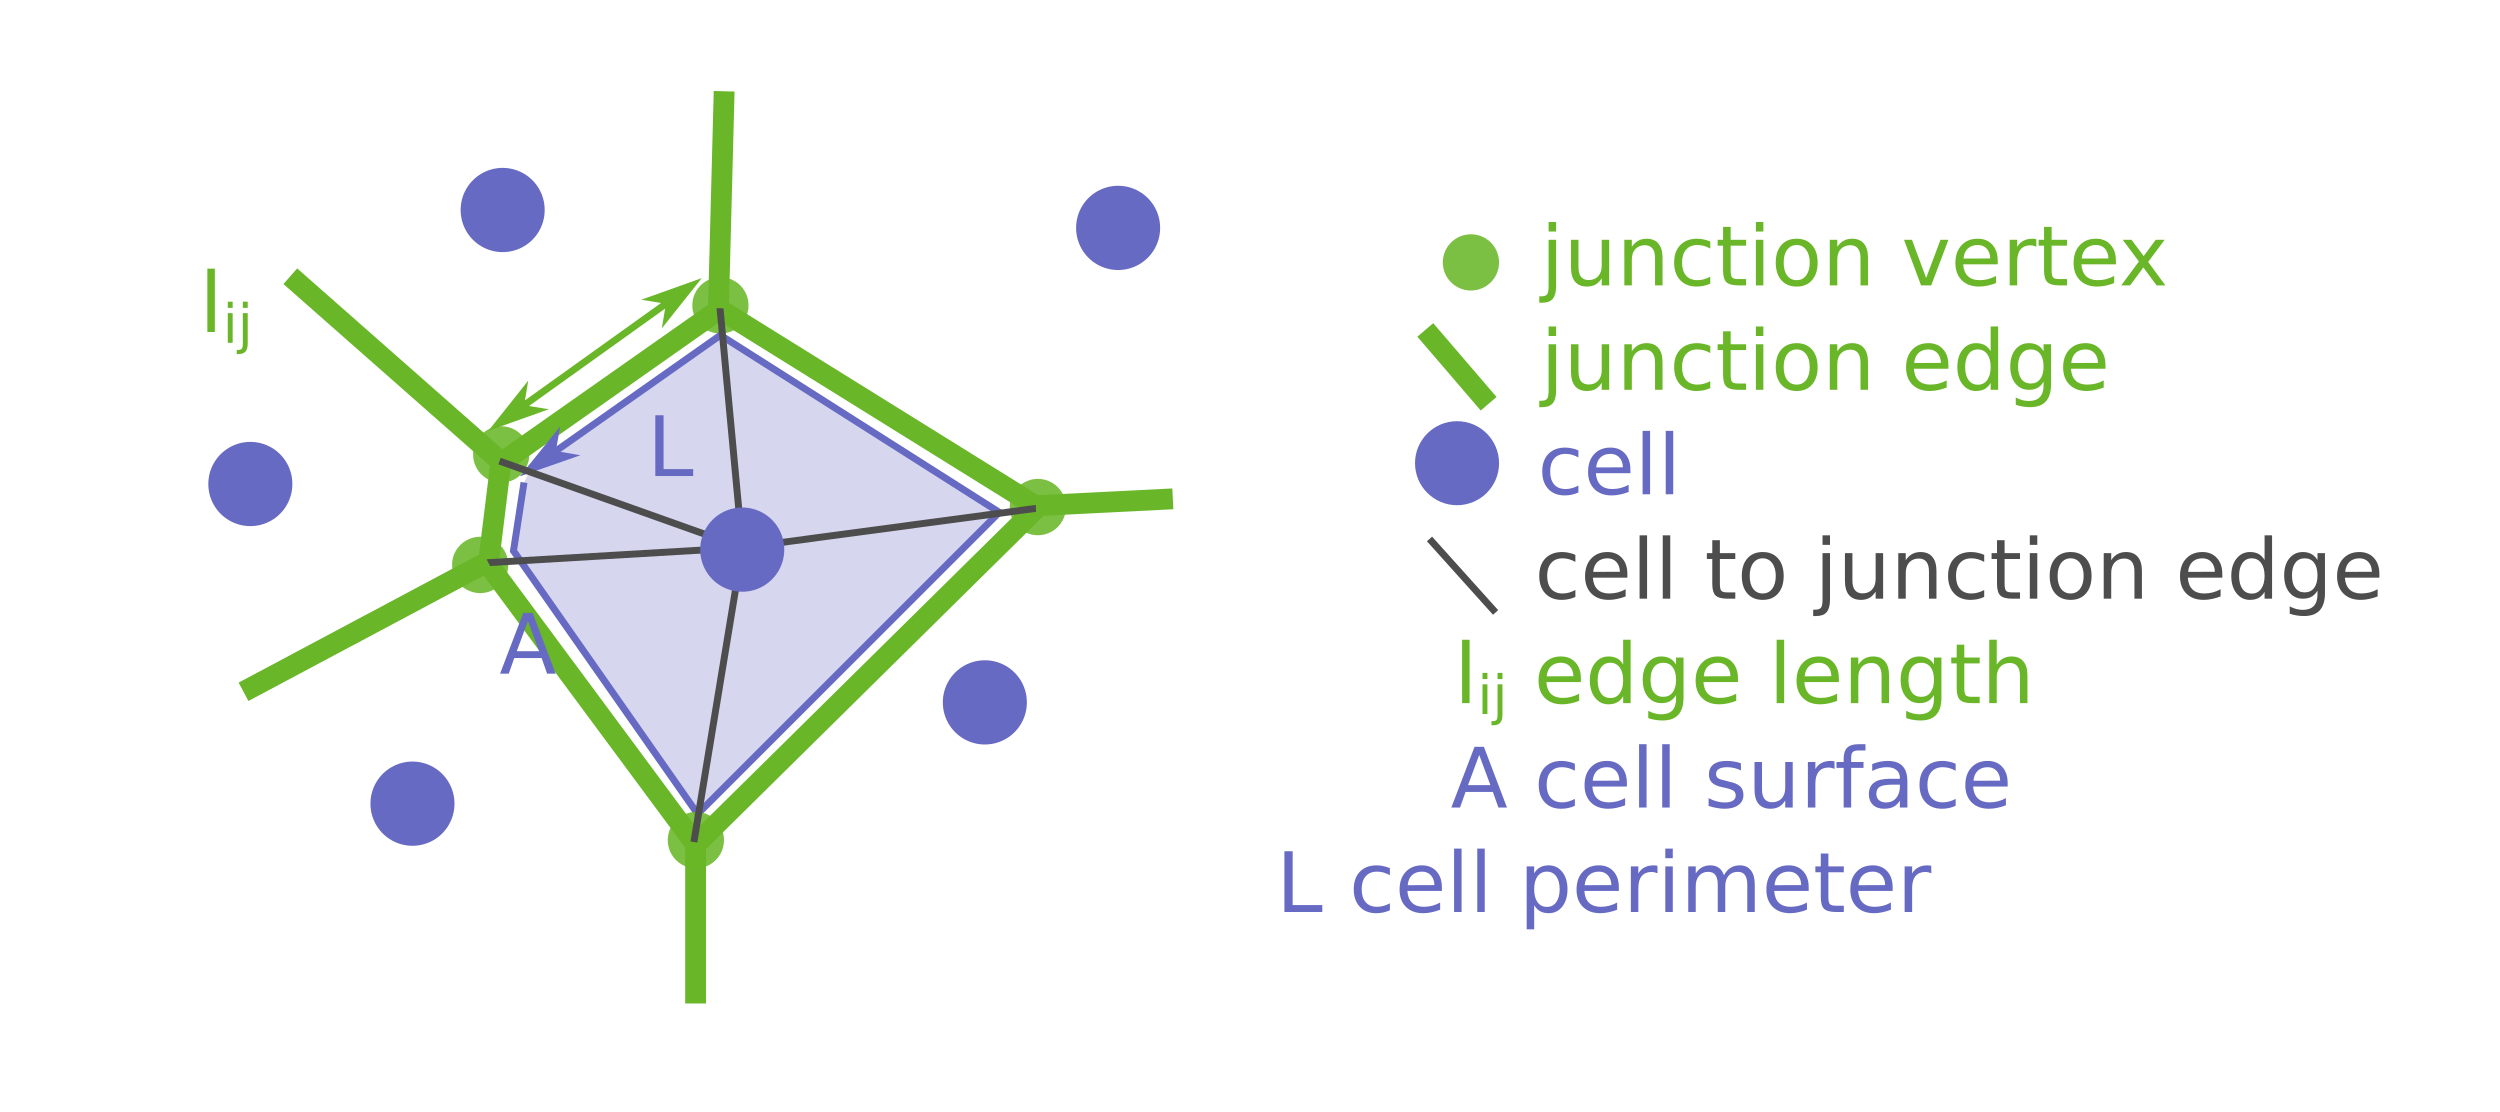
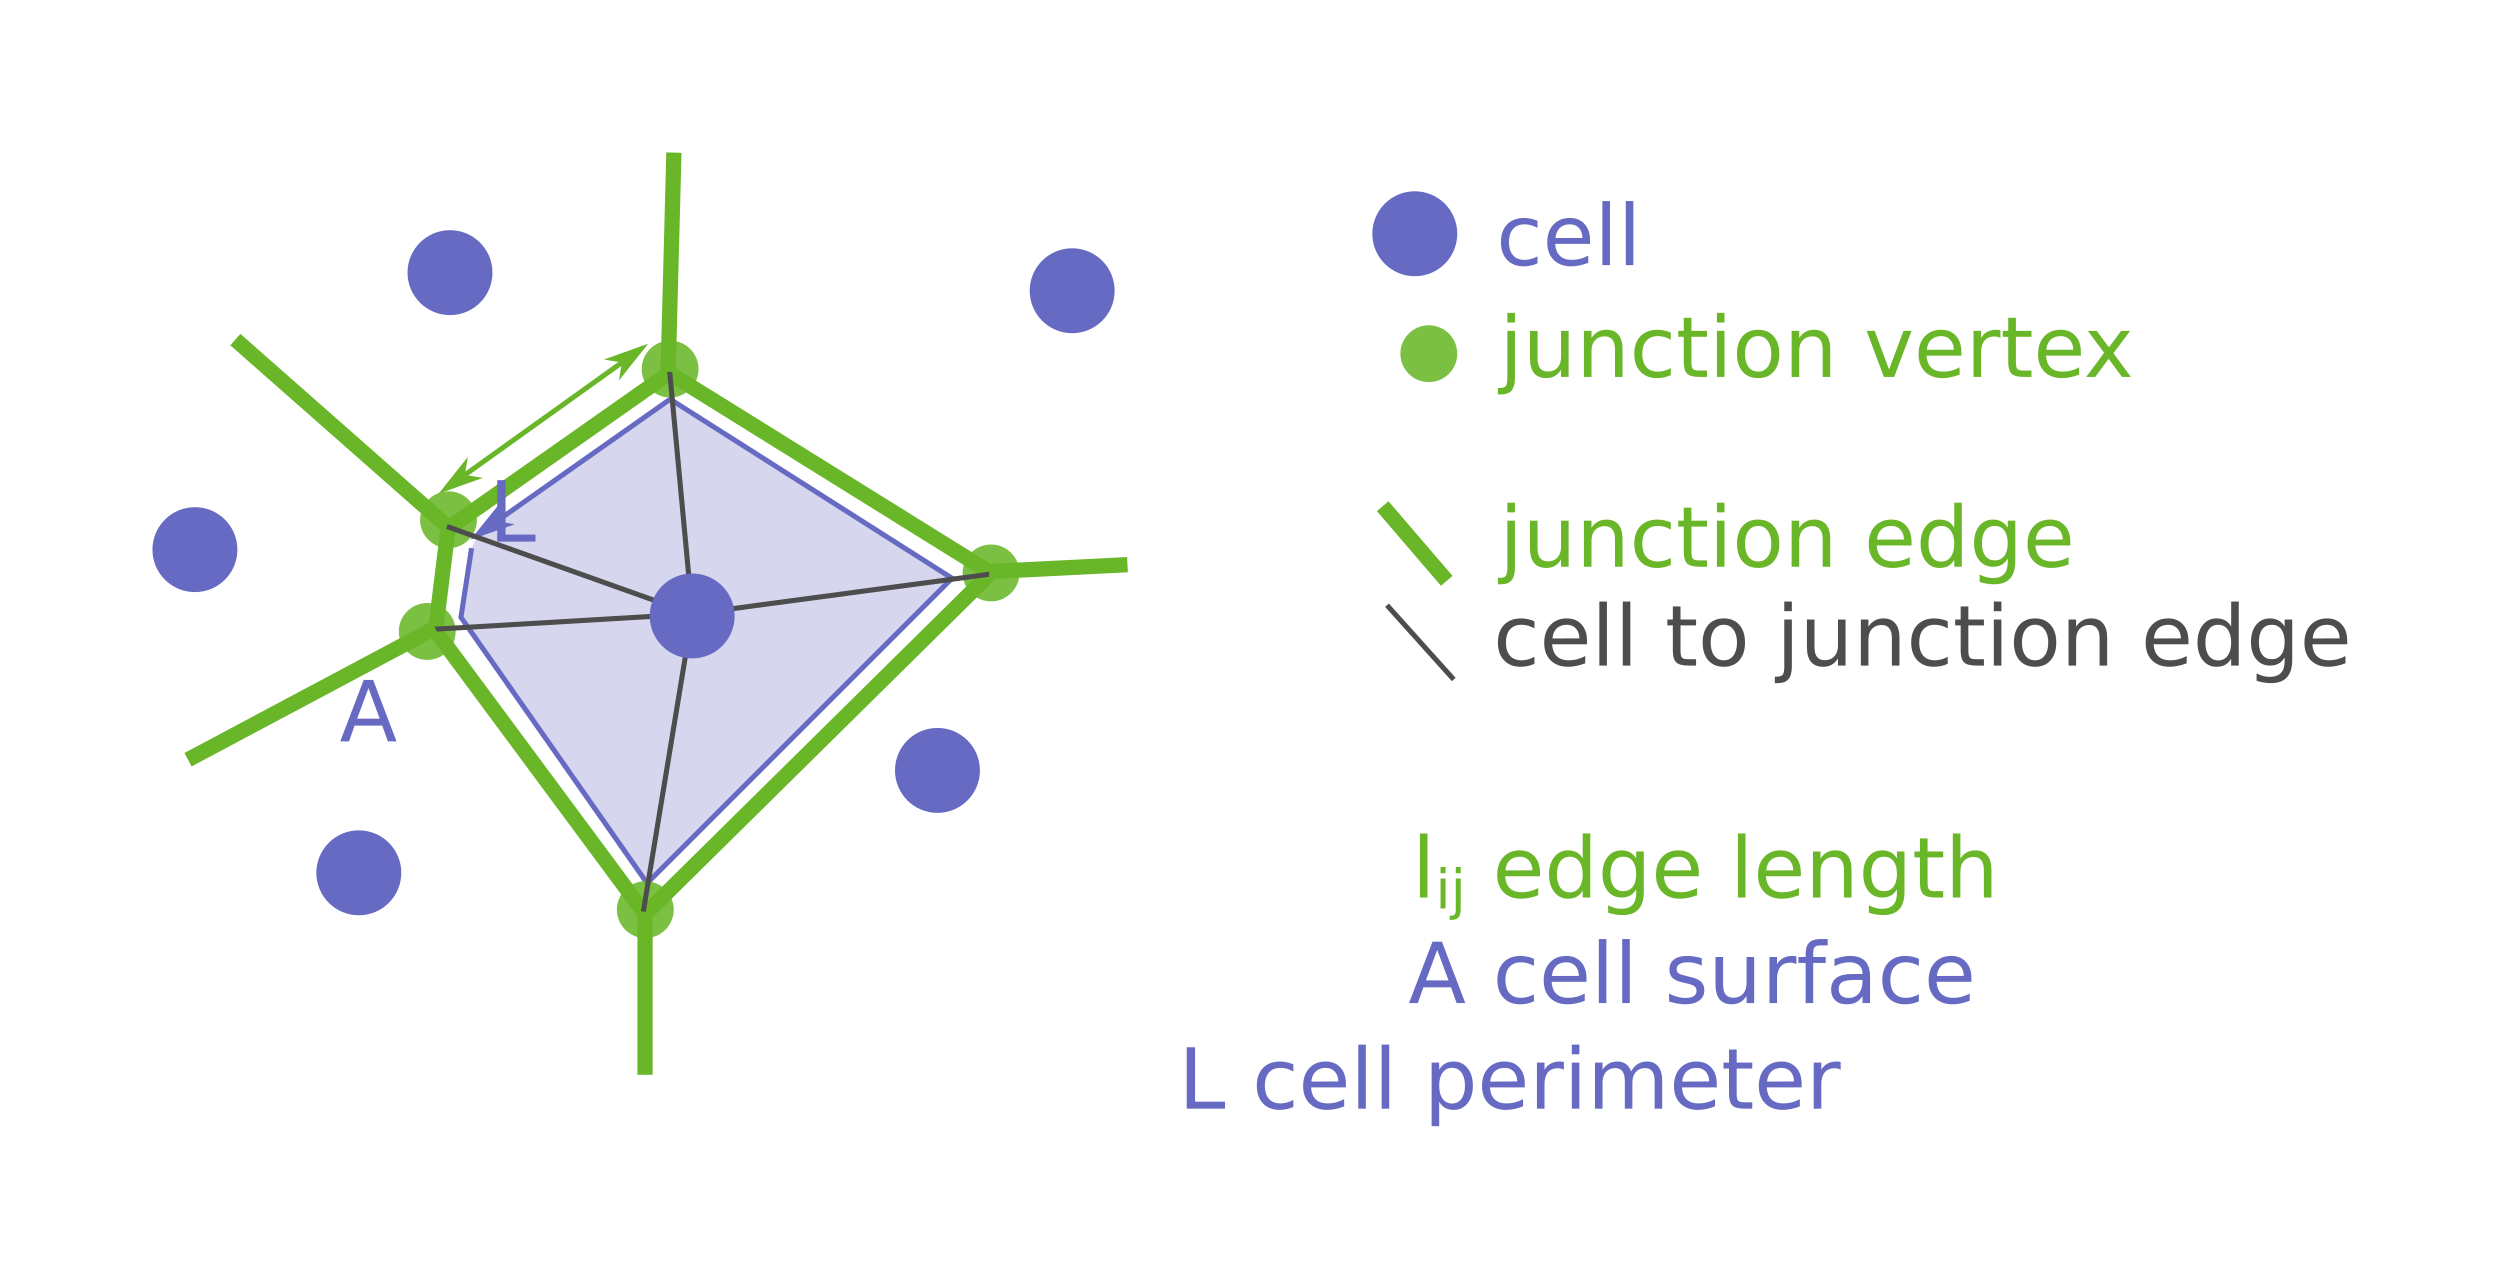
- <svg xmlns="http://www.w3.org/2000/svg" width="360" height="160" id="svg6977" version="1.1">
+ <svg xmlns="http://www.w3.org/2000/svg" width="491.967" height="251.621" id="svg6977" version="1.1">
  <defs id="defs6979">
    <marker style="overflow:visible" id="Arrow1Mstart" refX="0" refY="0" orient="auto">
      <path transform="matrix(0.4,0,0,0.4,4,0)" style="fill-rule:evenodd;stroke:#000000;stroke-width:1pt" d="M 0,0 5,-5 -12.5,0 5,5 0,0 z" id="path3825" />
    </marker>
    <marker orient="auto" refY="0" refX="0" id="Arrow1Mend" style="overflow:visible">
      <path id="path3862" d="M 0,0 5,-5 -12.5,0 5,5 0,0 z" style="fill-rule:evenodd;stroke:#000000;stroke-width:1pt" transform="matrix(-0.4,0,0,-0.4,-4,0)" />
    </marker>
    <marker orient="auto" refY="0" refX="0" id="Arrow1MendU" style="overflow:visible">
      <path id="path9368" d="M 0,0 5,-5 -12.5,0 5,5 0,0 z" style="fill:#666ac2;fill-rule:evenodd;stroke:#666ac2;stroke-width:1pt" transform="matrix(-0.4,0,0,-0.4,-4,0)" />
    </marker>
    <marker style="overflow:visible" id="Arrow1MstartR" refX="0" refY="0" orient="auto">
      <path transform="matrix(0.4,0,0,0.4,4,0)" style="fill:#69b628;fill-rule:evenodd;stroke:#69b628;stroke-width:1pt" d="M 0,0 5,-5 -12.5,0 5,5 0,0 z" id="path4645" />
    </marker>
    <marker orient="auto" refY="0" refX="0" id="Arrow1Mend9" style="overflow:visible">
      <path id="path4648" d="M 0,0 5,-5 -12.5,0 5,5 0,0 z" style="fill:#69b628;fill-rule:evenodd;stroke:#69b628;stroke-width:1pt" transform="matrix(-0.4,0,0,-0.4,-4,0)" />
    </marker>
  </defs>
-   <g id="layer1" transform="translate(-245.3675,-517.7557)">
-     <path transform="matrix(0.02625095,0,0,0.02625095,301.6104,584.9059)" d="m 645.714,540.934 a 154.286,154.286 0 1 1 -308.571,0 154.286,154.286 0 1 1 308.571,0 z" id="path6991-9-9" style="color:#000000;fill:#69b628;fill-opacity:0.871;fill-rule:nonzero;stroke:none;stroke-width:1;marker:none;visibility:visible;display:inline;overflow:visible;enable-background:accumulate" />
-     <path transform="matrix(0.02625095,0,0,0.02625095,381.9176,576.5721)" d="m 645.714,540.934 a 154.286,154.286 0 1 1 -308.571,0 154.286,154.286 0 1 1 308.571,0 z" id="path6991-9-7" style="color:#000000;fill:#69b628;fill-opacity:0.871;fill-rule:nonzero;stroke:none;stroke-width:1;marker:none;visibility:visible;display:inline;overflow:visible;enable-background:accumulate" />
-     <path style="fill:none;stroke:#69b628;stroke-width:3;stroke-linecap:butt;stroke-linejoin:miter;stroke-miterlimit:4;stroke-opacity:1;stroke-dasharray:none" d="m 348.987,562.298 -31.505,22.14 -1.802,14.589 29.876,40.339 49.232,-48.593 z" id="path7073" />
-     <path transform="matrix(0.02625095,0,0,0.02625095,336.2082,547.5302)" d="m 645.714,540.934 a 154.286,154.286 0 1 1 -308.571,0 154.286,154.286 0 1 1 308.571,0 z" id="path6991-9-4" style="color:#000000;fill:#69b628;fill-opacity:0.871;fill-rule:nonzero;stroke:none;stroke-width:1;marker:none;visibility:visible;display:inline;overflow:visible;enable-background:accumulate" />
-     <path style="fill:#d6d7ef;stroke:#666ac2;stroke-width:1px;stroke-linecap:butt;stroke-linejoin:miter;stroke-opacity:1;marker-end:url(#Arrow1MendU)" d="m 320.824,587.237 -1.515,9.849 26.517,37.881 43.437,-43.437 -40.154,-25.506 -27.274,19.193" id="path8981" />
-     <path style="fill:none;stroke:#4d4d4d;stroke-width:1px;stroke-linecap:butt;stroke-linejoin:miter;stroke-opacity:1" d="m 352.265,596.617 -36.791,2.173" id="path7025" />
-     <path style="fill:none;stroke:#4d4d4d;stroke-width:1px;stroke-linecap:butt;stroke-linejoin:miter;stroke-opacity:1" d="m 394.621,590.949 -42.352,5.675" id="path7041" />
-     <path style="color:#000000;fill:none;stroke:#4d4d4d;stroke-width:1px;stroke-linecap:butt;stroke-linejoin:miter;stroke-miterlimit:4;stroke-opacity:1;stroke-dasharray:none;stroke-dashoffset:0;marker:none;visibility:visible;display:inline;overflow:visible;enable-background:accumulate" d="m 352.269,596.608 -3.276,-35.059" id="path7031" />
-     <path transform="matrix(0.03921391,0,0,0.03921391,298.48,526.7831)" d="m 645.714,540.934 a 154.286,154.286 0 1 1 -308.571,0 154.286,154.286 0 1 1 308.571,0 z" id="path6987" style="color:#000000;fill:#666ac2;fill-opacity:1;fill-rule:nonzero;stroke:none;stroke-width:1;marker:none;visibility:visible;display:inline;overflow:visible;enable-background:accumulate" />
-     <path style="color:#000000;fill:#666ac2;fill-opacity:1;fill-rule:nonzero;stroke:none;stroke-width:1;marker:none;visibility:visible;display:inline;overflow:visible;enable-background:accumulate" id="path6989" d="m 645.714,540.934 a 154.286,154.286 0 1 1 -308.571,0 154.286,154.286 0 1 1 308.571,0 z" transform="matrix(0.03921391,0,0,0.03921391,387.1054,529.361)" />
-     <path transform="matrix(0.03921391,0,0,0.03921391,367.9149,597.6867)" d="m 645.714,540.934 a 154.286,154.286 0 1 1 -308.571,0 154.286,154.286 0 1 1 308.571,0 z" id="path6991" style="color:#000000;fill:#666ac2;fill-opacity:1;fill-rule:nonzero;stroke:none;stroke-width:1;marker:none;visibility:visible;display:inline;overflow:visible;enable-background:accumulate" />
-     <path style="color:#000000;fill:#666ac2;fill-opacity:1;fill-rule:nonzero;stroke:none;stroke-width:1;marker:none;visibility:visible;display:inline;overflow:visible;enable-background:accumulate" id="path6993" d="m 645.714,540.934 a 154.286,154.286 0 1 1 -308.571,0 154.286,154.286 0 1 1 308.571,0 z" transform="matrix(0.03921391,0,0,0.03921391,285.4921,612.2729)" />
-     <path transform="matrix(0.03921391,0,0,0.03921391,262.1468,566.24)" d="m 645.714,540.934 a 154.286,154.286 0 1 1 -308.571,0 154.286,154.286 0 1 1 308.571,0 z" id="path6995" style="color:#000000;fill:#666ac2;fill-opacity:1;fill-rule:nonzero;stroke:none;stroke-width:1;marker:none;visibility:visible;display:inline;overflow:visible;enable-background:accumulate" />
-     <path style="color:#000000;fill:none;stroke:#69b628;stroke-width:3;stroke-linecap:butt;stroke-linejoin:miter;stroke-miterlimit:4;stroke-opacity:1;stroke-dasharray:none;stroke-dashoffset:0;marker:none;visibility:visible;display:inline;overflow:visible;enable-background:accumulate" d="m 394.527,590.576 19.728,-0.986" id="path7583" />
-     <path style="color:#000000;fill:none;stroke:#69b628;stroke-width:3;stroke-linecap:butt;stroke-linejoin:miter;stroke-miterlimit:4;stroke-opacity:1;stroke-dasharray:none;stroke-dashoffset:0;marker:none;visibility:visible;display:inline;overflow:visible;enable-background:accumulate" d="m 348.823,562.134 0.822,-31.237" id="path7712" />
-     <path transform="matrix(0.02625095,0,0,0.02625095,304.6409,568.996)" d="m 645.714,540.934 a 154.286,154.286 0 1 1 -308.571,0 154.286,154.286 0 1 1 308.571,0 z" id="path6991-9-1" style="color:#000000;fill:#69b628;fill-opacity:0.871;fill-rule:nonzero;stroke:none;stroke-width:1;marker:none;visibility:visible;display:inline;overflow:visible;enable-background:accumulate" />
-     <path style="color:#000000;fill:none;stroke:#69b628;stroke-width:3;stroke-linecap:butt;stroke-linejoin:miter;stroke-miterlimit:4;stroke-opacity:1;stroke-dasharray:none;stroke-dashoffset:0;marker:none;visibility:visible;display:inline;overflow:visible;enable-background:accumulate" d="m 287.172,557.531 30.415,26.798" id="path7782" />
-     <path style="color:#000000;fill:none;stroke:#69b628;stroke-width:3;stroke-linecap:butt;stroke-linejoin:miter;stroke-miterlimit:4;stroke-opacity:1;stroke-dasharray:none;stroke-dashoffset:0;marker:none;visibility:visible;display:inline;overflow:visible;enable-background:accumulate" d="m 315.614,598.632 -35.182,18.742" id="path7807" />
-     <path style="color:#000000;fill:none;stroke:#69b628;stroke-width:3;stroke-linecap:butt;stroke-linejoin:miter;stroke-miterlimit:4;stroke-opacity:1;stroke-dasharray:none;stroke-dashoffset:0;marker:none;visibility:visible;display:inline;overflow:visible;enable-background:accumulate" d="m 345.535,639.404 0,22.852" id="path7815" />
-     <text xml:space="preserve" style="font-size:12px;font-style:normal;font-variant:normal;font-weight:normal;font-stretch:normal;text-align:end;line-height:125%;letter-spacing:0px;word-spacing:0px;text-anchor:end;fill:#69b628;fill-opacity:1;stroke:none;font-family:DejaVu Sans;-inkscape-font-specification:DejaVu Sans" x="327.542" y="565.559" id="text7945">
-       <tspan id="tspan7949" x="327.542" y="565.559">l<tspan style="font-size:65.001%;baseline-shift:sub;fill:#69b628;fill-opacity:1" id="tspan7951">ij</tspan>
-       </tspan>
-     </text>
-     <text xml:space="preserve" style="font-size:12px;font-style:normal;font-variant:normal;font-weight:normal;font-stretch:normal;text-align:end;line-height:125%;letter-spacing:0px;word-spacing:0px;text-anchor:end;fill:#666ac2;fill-opacity:1;stroke:none;font-family:DejaVu Sans;-inkscape-font-specification:DejaVu Sans" x="344.563" y="614.763" id="text8975">
-       <tspan id="tspan8977" x="344.563" y="614.763">A</tspan>
-     </text>
-     <path id="path3020" d="M 352.269,596.608 317.3,584.152" style="color:#000000;fill:none;stroke:#4d4d4d;stroke-width:1px;stroke-linecap:butt;stroke-linejoin:miter;stroke-miterlimit:4;stroke-opacity:1;stroke-dasharray:none;stroke-dashoffset:0;marker:none;visibility:visible;display:inline;overflow:visible;enable-background:accumulate" />
-     <text xml:space="preserve" style="font-size:12px;font-style:normal;font-variant:normal;font-weight:normal;font-stretch:normal;text-align:end;line-height:125%;letter-spacing:0px;word-spacing:0px;text-anchor:end;fill:#666ac2;fill-opacity:1;stroke:none;font-family:DejaVu Sans;-inkscape-font-specification:DejaVu Sans" x="364.322" y="586.307" id="text8975-3">
-       <tspan id="tspan8977-8" x="364.322" y="586.307">L</tspan>
-     </text>
-     <path id="path3033" d="m 317.289,578.65 27.527,-19.698" style="fill:#69b628;fill-opacity:1;stroke:#69b628;stroke-width:1px;stroke-linecap:butt;stroke-linejoin:miter;stroke-opacity:1;marker-start:url(#Arrow1MstartR);marker-end:url(#Arrow1Mend9)" />
-     <path transform="matrix(0.02625095,0,0,0.02625095,332.6726,624.534)" d="m 645.714,540.934 a 154.286,154.286 0 1 1 -308.571,0 154.286,154.286 0 1 1 308.571,0 z" id="path6991-9" style="color:#000000;fill:#69b628;fill-opacity:0.871;fill-rule:nonzero;stroke:none;stroke-width:1;marker:none;visibility:visible;display:inline;overflow:visible;enable-background:accumulate" />
-     <path style="fill:none;stroke:#4d4d4d;stroke-width:1px;stroke-linecap:butt;stroke-linejoin:miter;stroke-opacity:1" d="m 345.29,639.006 6.989,-42.394" id="path7051" />
-     <path style="color:#000000;fill:#666ac2;fill-opacity:1;fill-rule:nonzero;stroke:none;stroke-width:1;marker:none;visibility:visible;display:inline;overflow:visible;enable-background:accumulate" id="path6985" d="m 645.714,540.934 a 154.286,154.286 0 1 1 -308.571,0 154.286,154.286 0 1 1 308.571,0 z" transform="matrix(0.03921391,0,0,0.03921391,332.9785,575.6872)" />
+   <g id="layer1" transform="translate(-245.3675,-500.8665)">
    <g id="g5133" transform="translate(-0.4461902,-1.142857)">
-       <g transform="translate(0,0.00596305)" id="g4964">
-         <path transform="matrix(0.03921391,0,0,0.03921391,436.3561,564.3802)" d="m 645.714,540.934 c 0,85.21 -69.076,154.286 -154.286,154.286 -85.21,0 -154.286,-69.076 -154.286,-154.286 0,-85.21 69.076,-154.286 154.286,-154.286 85.21,0 154.286,69.076 154.286,154.286 z" id="path6991-1" style="color:#000000;fill:#666ac2;fill-opacity:1;fill-rule:nonzero;stroke:none;stroke-width:1;marker:none;visibility:visible;display:inline;overflow:visible;enable-background:accumulate" />
-         <text xml:space="preserve" style="font-size:12px;font-style:normal;font-variant:normal;font-weight:normal;font-stretch:normal;text-align:start;line-height:125%;letter-spacing:0px;word-spacing:0px;text-anchor:start;color:#000000;fill:#666ac2;fill-opacity:1;fill-rule:nonzero;stroke:none;stroke-width:0.039;marker:none;visibility:visible;display:inline;overflow:visible;enable-background:accumulate;font-family:DejaVu Sans;-inkscape-font-specification:DejaVu Sans" x="467.242" y="590.066" id="text7903-2">
-           <tspan id="tspan7905-7" x="467.242" y="590.066">cell</tspan>
+       <g id="g6988" transform="matrix(1.381507,0,0,1.381507,-105.2249,-202.9771)">
+         <path style="color:#000000;fill:#69b628;fill-opacity:0.871;fill-rule:nonzero;stroke:none;stroke-width:1;marker:none;visibility:visible;display:inline;overflow:visible;enable-background:accumulate" id="path6991-9-9" d="m 645.714,540.934 c 0,85.21 -69.076,154.286 -154.286,154.286 -85.21,0 -154.286,-69.076 -154.286,-154.286 0,-85.21 69.076,-154.286 154.286,-154.286 85.21,0 154.286,69.076 154.286,154.286 z" transform="matrix(0.02625095,0,0,0.02625095,302.0566,586.0487)" />
+         <path style="color:#000000;fill:#69b628;fill-opacity:0.871;fill-rule:nonzero;stroke:none;stroke-width:1;marker:none;visibility:visible;display:inline;overflow:visible;enable-background:accumulate" id="path6991-9-7" d="m 645.714,540.934 c 0,85.21 -69.076,154.286 -154.286,154.286 -85.21,0 -154.286,-69.076 -154.286,-154.286 0,-85.21 69.076,-154.286 154.286,-154.286 85.21,0 154.286,69.076 154.286,154.286 z" transform="matrix(0.02625095,0,0,0.02625095,382.3638,577.715)" />
+         <path id="path7073" d="m 348.987,562.298 -31.505,22.14 -1.802,14.589 29.876,40.339 49.232,-48.593 z" style="fill:none;stroke:#69b628;stroke-width:2.172;stroke-linecap:butt;stroke-linejoin:miter;stroke-miterlimit:4;stroke-opacity:1;stroke-dasharray:none" transform="translate(0.4461902,1.142857)" />
+         <path style="color:#000000;fill:#69b628;fill-opacity:0.871;fill-rule:nonzero;stroke:none;stroke-width:1;marker:none;visibility:visible;display:inline;overflow:visible;enable-background:accumulate" id="path6991-9-4" d="m 645.714,540.934 c 0,85.21 -69.076,154.286 -154.286,154.286 -85.21,0 -154.286,-69.076 -154.286,-154.286 0,-85.21 69.076,-154.286 154.286,-154.286 85.21,0 154.286,69.076 154.286,154.286 z" transform="matrix(0.02625095,0,0,0.02625095,336.6544,548.6731)" />
+         <path id="path8981" d="m 320.824,587.237 -1.515,9.849 26.517,37.881 43.437,-43.437 -40.154,-25.506 -27.274,19.193" style="fill:#d6d7ef;stroke:#666ac2;stroke-width:0.724px;stroke-linecap:butt;stroke-linejoin:miter;stroke-opacity:1;marker-end:url(#Arrow1MendU)" transform="translate(0.4461902,1.142857)" />
+         <path id="path7025" d="m 352.265,596.617 -36.791,2.173" style="fill:none;stroke:#4d4d4d;stroke-width:0.724px;stroke-linecap:butt;stroke-linejoin:miter;stroke-opacity:1" transform="translate(0.4461902,1.142857)" />
+         <path id="path7041" d="m 394.621,590.949 -42.352,5.675" style="fill:none;stroke:#4d4d4d;stroke-width:0.724px;stroke-linecap:butt;stroke-linejoin:miter;stroke-opacity:1" transform="translate(0.4461902,1.142857)" />
+         <path id="path7031" d="m 352.269,596.608 -3.276,-35.059" style="color:#000000;fill:none;stroke:#4d4d4d;stroke-width:0.724px;stroke-linecap:butt;stroke-linejoin:miter;stroke-miterlimit:4;stroke-opacity:1;stroke-dasharray:none;stroke-dashoffset:0;marker:none;visibility:visible;display:inline;overflow:visible;enable-background:accumulate" transform="translate(0.4461902,1.142857)" />
+         <path style="color:#000000;fill:#666ac2;fill-opacity:1;fill-rule:nonzero;stroke:none;stroke-width:1;marker:none;visibility:visible;display:inline;overflow:visible;enable-background:accumulate" id="path6987" d="m 645.714,540.934 c 0,85.21 -69.076,154.286 -154.286,154.286 -85.21,0 -154.286,-69.076 -154.286,-154.286 0,-85.21 69.076,-154.286 154.286,-154.286 85.21,0 154.286,69.076 154.286,154.286 z" transform="matrix(0.03921391,0,0,0.03921391,298.9262,527.926)" />
+         <path transform="matrix(0.03921391,0,0,0.03921391,387.5516,530.5039)" d="m 645.714,540.934 c 0,85.21 -69.076,154.286 -154.286,154.286 -85.21,0 -154.286,-69.076 -154.286,-154.286 0,-85.21 69.076,-154.286 154.286,-154.286 85.21,0 154.286,69.076 154.286,154.286 z" id="path6989" style="color:#000000;fill:#666ac2;fill-opacity:1;fill-rule:nonzero;stroke:none;stroke-width:1;marker:none;visibility:visible;display:inline;overflow:visible;enable-background:accumulate" />
+         <path style="color:#000000;fill:#666ac2;fill-opacity:1;fill-rule:nonzero;stroke:none;stroke-width:1;marker:none;visibility:visible;display:inline;overflow:visible;enable-background:accumulate" id="path6991" d="m 645.714,540.934 c 0,85.21 -69.076,154.286 -154.286,154.286 -85.21,0 -154.286,-69.076 -154.286,-154.286 0,-85.21 69.076,-154.286 154.286,-154.286 85.21,0 154.286,69.076 154.286,154.286 z" transform="matrix(0.03921391,0,0,0.03921391,368.3611,598.8296)" />
+         <path transform="matrix(0.03921391,0,0,0.03921391,285.9383,613.4158)" d="m 645.714,540.934 c 0,85.21 -69.076,154.286 -154.286,154.286 -85.21,0 -154.286,-69.076 -154.286,-154.286 0,-85.21 69.076,-154.286 154.286,-154.286 85.21,0 154.286,69.076 154.286,154.286 z" id="path6993" style="color:#000000;fill:#666ac2;fill-opacity:1;fill-rule:nonzero;stroke:none;stroke-width:1;marker:none;visibility:visible;display:inline;overflow:visible;enable-background:accumulate" />
+         <path style="color:#000000;fill:#666ac2;fill-opacity:1;fill-rule:nonzero;stroke:none;stroke-width:1;marker:none;visibility:visible;display:inline;overflow:visible;enable-background:accumulate" id="path6995" d="m 645.714,540.934 c 0,85.21 -69.076,154.286 -154.286,154.286 -85.21,0 -154.286,-69.076 -154.286,-154.286 0,-85.21 69.076,-154.286 154.286,-154.286 85.21,0 154.286,69.076 154.286,154.286 z" transform="matrix(0.03921391,0,0,0.03921391,262.593,567.3828)" />
+         <path id="path7583" d="m 394.527,590.576 19.728,-0.986" style="color:#000000;fill:none;stroke:#69b628;stroke-width:2.172;stroke-linecap:butt;stroke-linejoin:miter;stroke-miterlimit:4;stroke-opacity:1;stroke-dasharray:none;stroke-dashoffset:0;marker:none;visibility:visible;display:inline;overflow:visible;enable-background:accumulate" transform="translate(0.4461902,1.142857)" />
+         <path id="path7712" d="m 348.823,562.134 0.822,-31.237" style="color:#000000;fill:none;stroke:#69b628;stroke-width:2.172;stroke-linecap:butt;stroke-linejoin:miter;stroke-miterlimit:4;stroke-opacity:1;stroke-dasharray:none;stroke-dashoffset:0;marker:none;visibility:visible;display:inline;overflow:visible;enable-background:accumulate" transform="translate(0.4461902,1.142857)" />
+         <path style="color:#000000;fill:#69b628;fill-opacity:0.871;fill-rule:nonzero;stroke:none;stroke-width:1;marker:none;visibility:visible;display:inline;overflow:visible;enable-background:accumulate" id="path6991-9-1" d="m 645.714,540.934 c 0,85.21 -69.076,154.286 -154.286,154.286 -85.21,0 -154.286,-69.076 -154.286,-154.286 0,-85.21 69.076,-154.286 154.286,-154.286 85.21,0 154.286,69.076 154.286,154.286 z" transform="matrix(0.02625095,0,0,0.02625095,305.0871,570.1388)" />
+         <path id="path7782" d="m 287.172,557.531 30.415,26.798" style="color:#000000;fill:none;stroke:#69b628;stroke-width:2.172;stroke-linecap:butt;stroke-linejoin:miter;stroke-miterlimit:4;stroke-opacity:1;stroke-dasharray:none;stroke-dashoffset:0;marker:none;visibility:visible;display:inline;overflow:visible;enable-background:accumulate" transform="translate(0.4461902,1.142857)" />
+         <path id="path7807" d="m 315.614,598.632 -35.182,18.742" style="color:#000000;fill:none;stroke:#69b628;stroke-width:2.172;stroke-linecap:butt;stroke-linejoin:miter;stroke-miterlimit:4;stroke-opacity:1;stroke-dasharray:none;stroke-dashoffset:0;marker:none;visibility:visible;display:inline;overflow:visible;enable-background:accumulate" transform="translate(0.4461902,1.142857)" />
+         <path id="path7815" d="m 345.535,639.404 0,22.852" style="color:#000000;fill:none;stroke:#69b628;stroke-width:2.172;stroke-linecap:butt;stroke-linejoin:miter;stroke-miterlimit:4;stroke-opacity:1;stroke-dasharray:none;stroke-dashoffset:0;marker:none;visibility:visible;display:inline;overflow:visible;enable-background:accumulate" transform="translate(0.4461902,1.142857)" />
+         <text id="text7945" y="565.559" x="327.542" style="font-size:12px;font-style:normal;font-variant:normal;font-weight:normal;font-stretch:normal;text-align:end;line-height:125%;letter-spacing:0px;word-spacing:0px;text-anchor:end;fill:#69b628;fill-opacity:1;stroke:none;font-family:DejaVu Sans;-inkscape-font-specification:DejaVu Sans" xml:space="preserve" transform="translate(0.4461902,1.142857)">
+           <tspan y="565.559" x="327.542" id="tspan7949">l<tspan id="tspan7951" style="font-size:65.001%;baseline-shift:sub;fill:#69b628;fill-opacity:1">ij</tspan>
+           </tspan>
+         </text>
+         <text id="text8975" y="614.763" x="344.563" style="font-size:12px;font-style:normal;font-variant:normal;font-weight:normal;font-stretch:normal;text-align:end;line-height:125%;letter-spacing:0px;word-spacing:0px;text-anchor:end;fill:#666ac2;fill-opacity:1;stroke:none;font-family:DejaVu Sans;-inkscape-font-specification:DejaVu Sans" xml:space="preserve" transform="translate(0.4461902,1.142857)">
+           <tspan y="614.763" x="344.563" id="tspan8977">A</tspan>
+         </text>
+         <path style="color:#000000;fill:none;stroke:#4d4d4d;stroke-width:0.724px;stroke-linecap:butt;stroke-linejoin:miter;stroke-miterlimit:4;stroke-opacity:1;stroke-dasharray:none;stroke-dashoffset:0;marker:none;visibility:visible;display:inline;overflow:visible;enable-background:accumulate" d="M 352.269,596.608 317.3,584.152" id="path3020" transform="translate(0.4461902,1.142857)" />
+         <text id="text8975-3" y="586.307" x="364.322" style="font-size:12px;font-style:normal;font-variant:normal;font-weight:normal;font-stretch:normal;text-align:end;line-height:125%;letter-spacing:0px;word-spacing:0px;text-anchor:end;fill:#666ac2;fill-opacity:1;stroke:none;font-family:DejaVu Sans;-inkscape-font-specification:DejaVu Sans" xml:space="preserve" transform="translate(0.4461902,1.142857)">
+           <tspan y="586.307" x="364.322" id="tspan8977-8">L</tspan>
+         </text>
+         <path style="fill:#69b628;fill-opacity:1;stroke:#69b628;stroke-width:0.724px;stroke-linecap:butt;stroke-linejoin:miter;stroke-opacity:1;marker-start:url(#Arrow1MstartR);marker-end:url(#Arrow1Mend9)" d="m 317.289,578.65 27.527,-19.698" id="path3033" transform="translate(0.4461902,1.142857)" />
+         <path style="color:#000000;fill:#69b628;fill-opacity:0.871;fill-rule:nonzero;stroke:none;stroke-width:1;marker:none;visibility:visible;display:inline;overflow:visible;enable-background:accumulate" id="path6991-9" d="m 645.714,540.934 c 0,85.21 -69.076,154.286 -154.286,154.286 -85.21,0 -154.286,-69.076 -154.286,-154.286 0,-85.21 69.076,-154.286 154.286,-154.286 85.21,0 154.286,69.076 154.286,154.286 z" transform="matrix(0.02625095,0,0,0.02625095,333.1188,625.6769)" />
+         <path id="path7051" d="m 345.29,639.006 6.989,-42.394" style="fill:none;stroke:#4d4d4d;stroke-width:0.724px;stroke-linecap:butt;stroke-linejoin:miter;stroke-opacity:1" transform="translate(0.4461902,1.142857)" />
+         <path transform="matrix(0.03921391,0,0,0.03921391,333.4246,576.8301)" d="m 645.714,540.934 c 0,85.21 -69.076,154.286 -154.286,154.286 -85.21,0 -154.286,-69.076 -154.286,-154.286 0,-85.21 69.076,-154.286 154.286,-154.286 85.21,0 154.286,69.076 154.286,154.286 z" id="path6985" style="color:#000000;fill:#666ac2;fill-opacity:1;fill-rule:nonzero;stroke:none;stroke-width:1;marker:none;visibility:visible;display:inline;overflow:visible;enable-background:accumulate" />
+         <g id="g4964" transform="translate(0,-41.99404)">
+           <path style="color:#000000;fill:#666ac2;fill-opacity:1;fill-rule:nonzero;stroke:none;stroke-width:1;marker:none;visibility:visible;display:inline;overflow:visible;enable-background:accumulate" id="path6991-1" d="m 645.714,540.934 c 0,85.21 -69.076,154.286 -154.286,154.286 -85.21,0 -154.286,-69.076 -154.286,-154.286 0,-85.21 69.076,-154.286 154.286,-154.286 85.21,0 154.286,69.076 154.286,154.286 z" transform="matrix(0.03921391,0,0,0.03921391,436.3561,564.3802)" />
+           <text id="text7903-2" y="590.066" x="467.242" style="font-size:12px;font-style:normal;font-variant:normal;font-weight:normal;font-stretch:normal;text-align:start;line-height:125%;letter-spacing:0px;word-spacing:0px;text-anchor:start;color:#000000;fill:#666ac2;fill-opacity:1;fill-rule:nonzero;stroke:none;stroke-width:0.039;marker:none;visibility:visible;display:inline;overflow:visible;enable-background:accumulate;font-family:DejaVu Sans;-inkscape-font-specification:DejaVu Sans" xml:space="preserve">
+             <tspan y="590.066" x="467.242" id="tspan7905-7">cell</tspan>
+           </text>
+         </g>
+         <g id="g4969" transform="translate(0,19.86743)">
+           <text id="text7941" y="571.166" x="467.689" style="font-size:12px;font-style:normal;font-variant:normal;font-weight:normal;font-stretch:normal;text-align:start;line-height:125%;letter-spacing:0px;word-spacing:0px;text-anchor:start;fill:#69b628;fill-opacity:1;stroke:none;font-family:DejaVu Sans;-inkscape-font-specification:DejaVu Sans" xml:space="preserve">
+             <tspan id="tspan4725" y="571.166" x="467.689">junction edge</tspan>
+           </text>
+           <path id="path7583-0" d="m 451.055,562.54 9.122,10.63" style="color:#000000;fill:none;stroke:#69b628;stroke-width:2.172;stroke-linecap:butt;stroke-linejoin:miter;stroke-miterlimit:4;stroke-opacity:1;stroke-dasharray:none;stroke-dashoffset:0;marker:none;visibility:visible;display:inline;overflow:visible;enable-background:accumulate" />
+         </g>
+         <g id="g4974" transform="translate(0,13.99999)">
+           <text id="text7941-4" y="549.995" x="467.689" style="font-size:12px;font-style:normal;font-variant:normal;font-weight:normal;font-stretch:normal;text-align:start;line-height:125%;letter-spacing:0px;word-spacing:0px;text-anchor:start;fill:#69b628;fill-opacity:1;stroke:none;font-family:DejaVu Sans;-inkscape-font-specification:DejaVu Sans" xml:space="preserve">
+             <tspan id="tspan4725-8" y="549.995" x="467.689">junction vertex</tspan>
+           </text>
+           <path style="color:#000000;fill:#69b628;fill-opacity:0.871;fill-rule:nonzero;stroke:none;stroke-width:1;marker:none;visibility:visible;display:inline;overflow:visible;enable-background:accumulate" id="path6991-9-5" d="m 645.714,540.934 c 0,85.21 -69.076,154.286 -154.286,154.286 -85.21,0 -154.286,-69.076 -154.286,-154.286 0,-85.21 69.076,-154.286 154.286,-154.286 85.21,0 154.286,69.076 154.286,154.286 z" transform="matrix(0.02625095,0,0,0.02625095,444.7265,532.4842)" />
+         </g>
+         <g id="g4959" transform="translate(0,-8.000002)">
+           <path id="path7041-7" d="M 461.177,615.091 451.663,604.509" style="fill:none;stroke:#4d4d4d;stroke-width:0.724px;stroke-linecap:butt;stroke-linejoin:miter;stroke-opacity:1" />
+           <text id="text4955" y="613.11" x="466.81" style="font-size:12px;font-style:normal;font-variant:normal;font-weight:normal;font-stretch:normal;text-align:start;line-height:125%;letter-spacing:0px;word-spacing:0px;text-anchor:start;fill:#4d4d4d;fill-opacity:1;stroke:none;font-family:DejaVu Sans;-inkscape-font-specification:DejaVu Sans" xml:space="preserve">
+             <tspan y="613.11" x="466.81" id="tspan4957">cell to junction edge</tspan>
+           </text>
+         </g>
+         <text xml:space="preserve" style="font-size:12px;font-style:normal;font-variant:normal;font-weight:normal;font-stretch:normal;text-indent:0;text-align:start;text-decoration:none;line-height:125%;letter-spacing:0px;word-spacing:0px;text-transform:none;direction:ltr;block-progression:tb;writing-mode:lr-tb;text-anchor:start;baseline-shift:baseline;color:#000000;fill:#69b628;fill-opacity:1;fill-rule:nonzero;stroke:none;marker:none;visibility:visible;display:inline;overflow:visible;enable-background:accumulate;font-family:DejaVu Sans;-inkscape-font-specification:DejaVu Sans" x="455.229" y="638.149" id="text5033">
+           <tspan id="tspan5035" x="455.229" y="638.149">l<tspan style="font-size:65.001%;baseline-shift:sub" id="tspan5113">ij</tspan> edge length</tspan>
+         </text>
+         <text xml:space="preserve" style="font-size:12px;font-style:normal;font-variant:normal;font-weight:normal;font-stretch:normal;text-align:start;line-height:125%;letter-spacing:0px;word-spacing:0px;text-anchor:start;fill:#666ac2;fill-opacity:1;stroke:none;font-family:DejaVu Sans;-inkscape-font-specification:DejaVu Sans" x="454.709" y="653.188" id="text8975-5">
+           <tspan id="tspan8977-0" x="454.709" y="653.188">A cell surface</tspan>
+         </text>
+         <text xml:space="preserve" style="font-size:12px;font-style:normal;font-variant:normal;font-weight:normal;font-stretch:normal;text-align:end;line-height:125%;letter-spacing:0px;word-spacing:0px;text-anchor:end;fill:#666ac2;fill-opacity:1;stroke:none;font-family:DejaVu Sans;-inkscape-font-specification:DejaVu Sans" x="550.623" y="668.226" id="text8975-3-8">
+           <tspan id="tspan8977-8-0" x="550.623" y="668.226">L cell perimeter</tspan>
        </text>
      </g>
-       <g transform="translate(0,3.867434)" id="g4969">
-         <text xml:space="preserve" style="font-size:12px;font-style:normal;font-variant:normal;font-weight:normal;font-stretch:normal;text-align:start;line-height:125%;letter-spacing:0px;word-spacing:0px;text-anchor:start;fill:#69b628;fill-opacity:1;stroke:none;font-family:DejaVu Sans;-inkscape-font-specification:DejaVu Sans" x="467.689" y="571.166" id="text7941">
-           <tspan x="467.689" y="571.166" id="tspan4725">junction edge</tspan>
-         </text>
-         <path style="color:#000000;fill:none;stroke:#69b628;stroke-width:3;stroke-linecap:butt;stroke-linejoin:miter;stroke-miterlimit:4;stroke-opacity:1;stroke-dasharray:none;stroke-dashoffset:0;marker:none;visibility:visible;display:inline;overflow:visible;enable-background:accumulate" d="m 451.055,562.54 9.122,10.63" id="path7583-0" />
-       </g>
-       <g transform="translate(0,9.999992)" id="g4974">
-         <text xml:space="preserve" style="font-size:12px;font-style:normal;font-variant:normal;font-weight:normal;font-stretch:normal;text-align:start;line-height:125%;letter-spacing:0px;word-spacing:0px;text-anchor:start;fill:#69b628;fill-opacity:1;stroke:none;font-family:DejaVu Sans;-inkscape-font-specification:DejaVu Sans" x="467.689" y="549.995" id="text7941-4">
-           <tspan x="467.689" y="549.995" id="tspan4725-8">junction vertex</tspan>
-         </text>
-         <path transform="matrix(0.02625095,0,0,0.02625095,444.7265,532.4842)" d="m 645.714,540.934 c 0,85.21 -69.076,154.286 -154.286,154.286 -85.21,0 -154.286,-69.076 -154.286,-154.286 0,-85.21 69.076,-154.286 154.286,-154.286 85.21,0 154.286,69.076 154.286,154.286 z" id="path6991-9-5" style="color:#000000;fill:#69b628;fill-opacity:0.871;fill-rule:nonzero;stroke:none;stroke-width:1;marker:none;visibility:visible;display:inline;overflow:visible;enable-background:accumulate" />
-       </g>
-       <g transform="translate(0,-8.000002)" id="g4959">
-         <path style="fill:none;stroke:#4d4d4d;stroke-width:1px;stroke-linecap:butt;stroke-linejoin:miter;stroke-opacity:1" d="M 461.177,615.091 451.663,604.509" id="path7041-7" />
-         <text xml:space="preserve" style="font-size:12px;font-style:normal;font-variant:normal;font-weight:normal;font-stretch:normal;text-align:start;line-height:125%;letter-spacing:0px;word-spacing:0px;text-anchor:start;fill:#4d4d4d;fill-opacity:1;stroke:none;font-family:DejaVu Sans;-inkscape-font-specification:DejaVu Sans" x="466.81" y="613.11" id="text4955">
-           <tspan id="tspan4957" x="466.81" y="613.11">cell to junction edge</tspan>
-         </text>
-       </g>
-       <text id="text5033" y="620.149" x="455.229" style="font-size:12px;font-style:normal;font-variant:normal;font-weight:normal;font-stretch:normal;text-indent:0;text-align:start;text-decoration:none;line-height:125%;letter-spacing:0px;word-spacing:0px;text-transform:none;direction:ltr;block-progression:tb;writing-mode:lr-tb;text-anchor:start;baseline-shift:baseline;color:#000000;fill:#69b628;fill-opacity:1;fill-rule:nonzero;stroke:none;marker:none;visibility:visible;display:inline;overflow:visible;enable-background:accumulate;font-family:DejaVu Sans;-inkscape-font-specification:DejaVu Sans" xml:space="preserve">
-         <tspan y="620.149" x="455.229" id="tspan5035">l<tspan id="tspan5113" style="font-size:65.001%;baseline-shift:sub">ij</tspan> edge length</tspan>
-       </text>
-       <text id="text8975-5" y="635.188" x="454.709" style="font-size:12px;font-style:normal;font-variant:normal;font-weight:normal;font-stretch:normal;text-align:start;line-height:125%;letter-spacing:0px;word-spacing:0px;text-anchor:start;fill:#666ac2;fill-opacity:1;stroke:none;font-family:DejaVu Sans;-inkscape-font-specification:DejaVu Sans" xml:space="preserve">
-         <tspan y="635.188" x="454.709" id="tspan8977-0">A cell surface</tspan>
-       </text>
-       <text id="text8975-3-8" y="650.226" x="550.623" style="font-size:12px;font-style:normal;font-variant:normal;font-weight:normal;font-stretch:normal;text-align:end;line-height:125%;letter-spacing:0px;word-spacing:0px;text-anchor:end;fill:#666ac2;fill-opacity:1;stroke:none;font-family:DejaVu Sans;-inkscape-font-specification:DejaVu Sans" xml:space="preserve">
-         <tspan y="650.226" x="550.623" id="tspan8977-8-0">L cell perimeter</tspan>
-       </text>
    </g>
  </g>
</svg>
